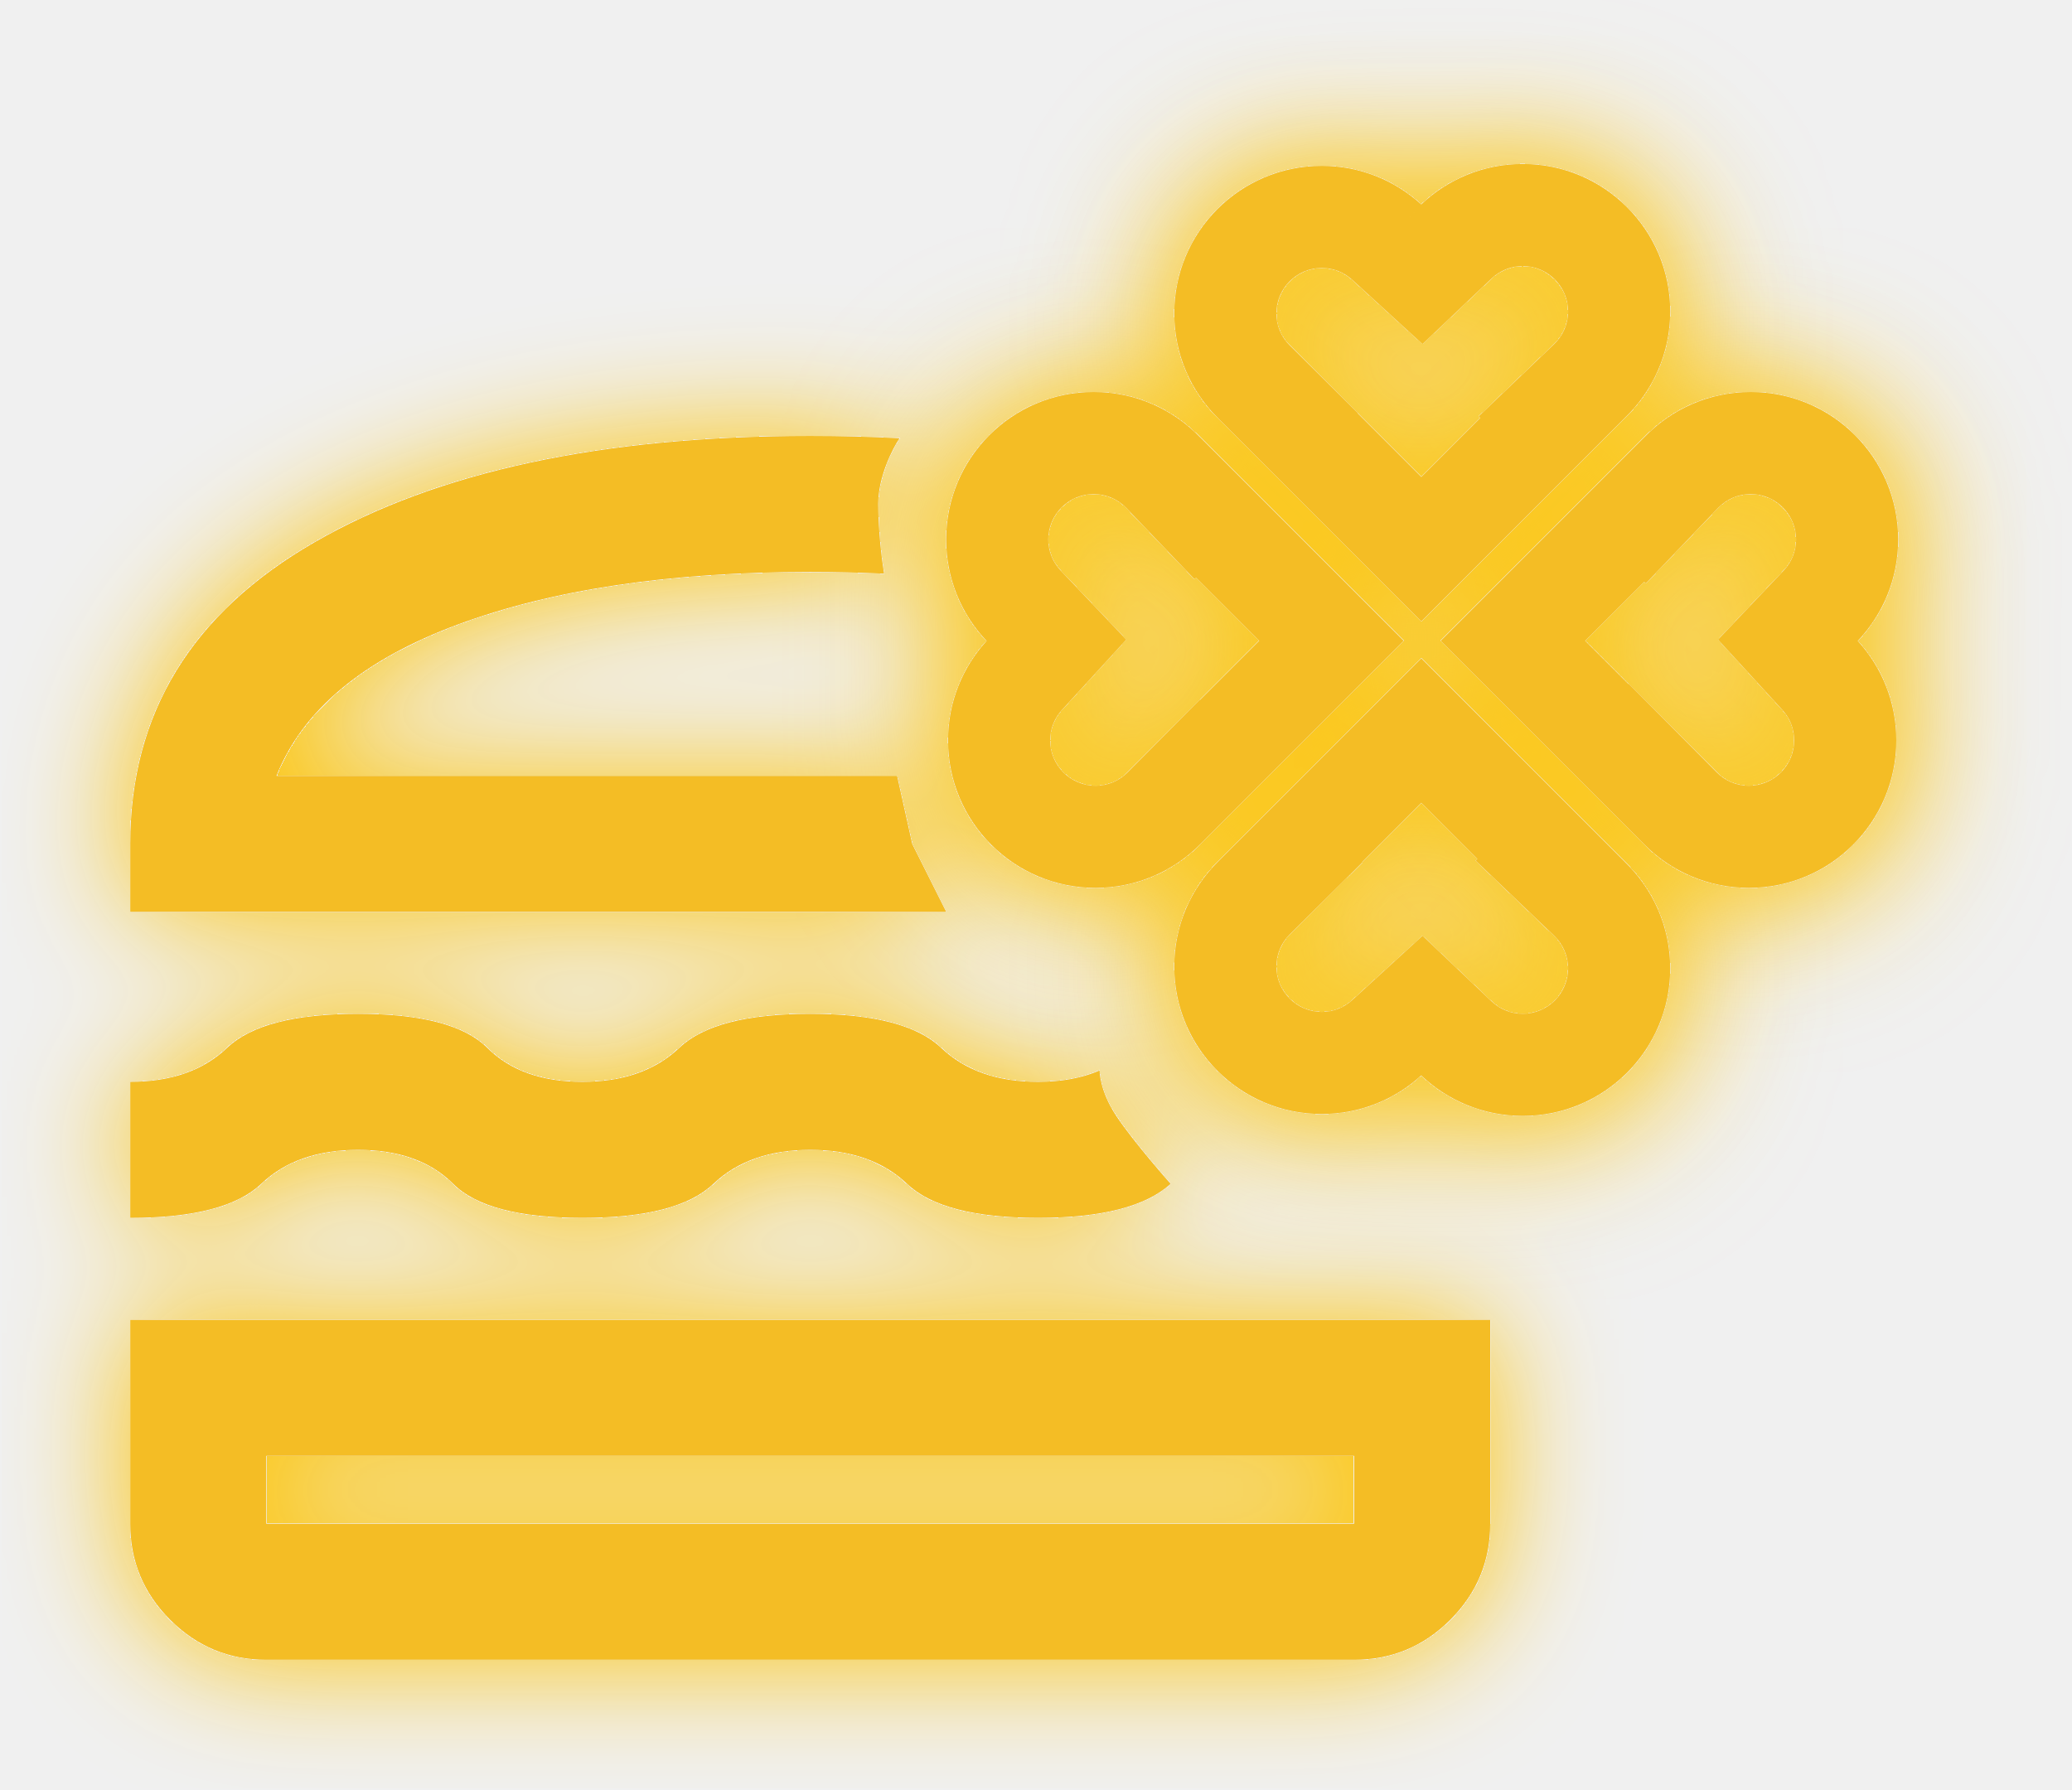
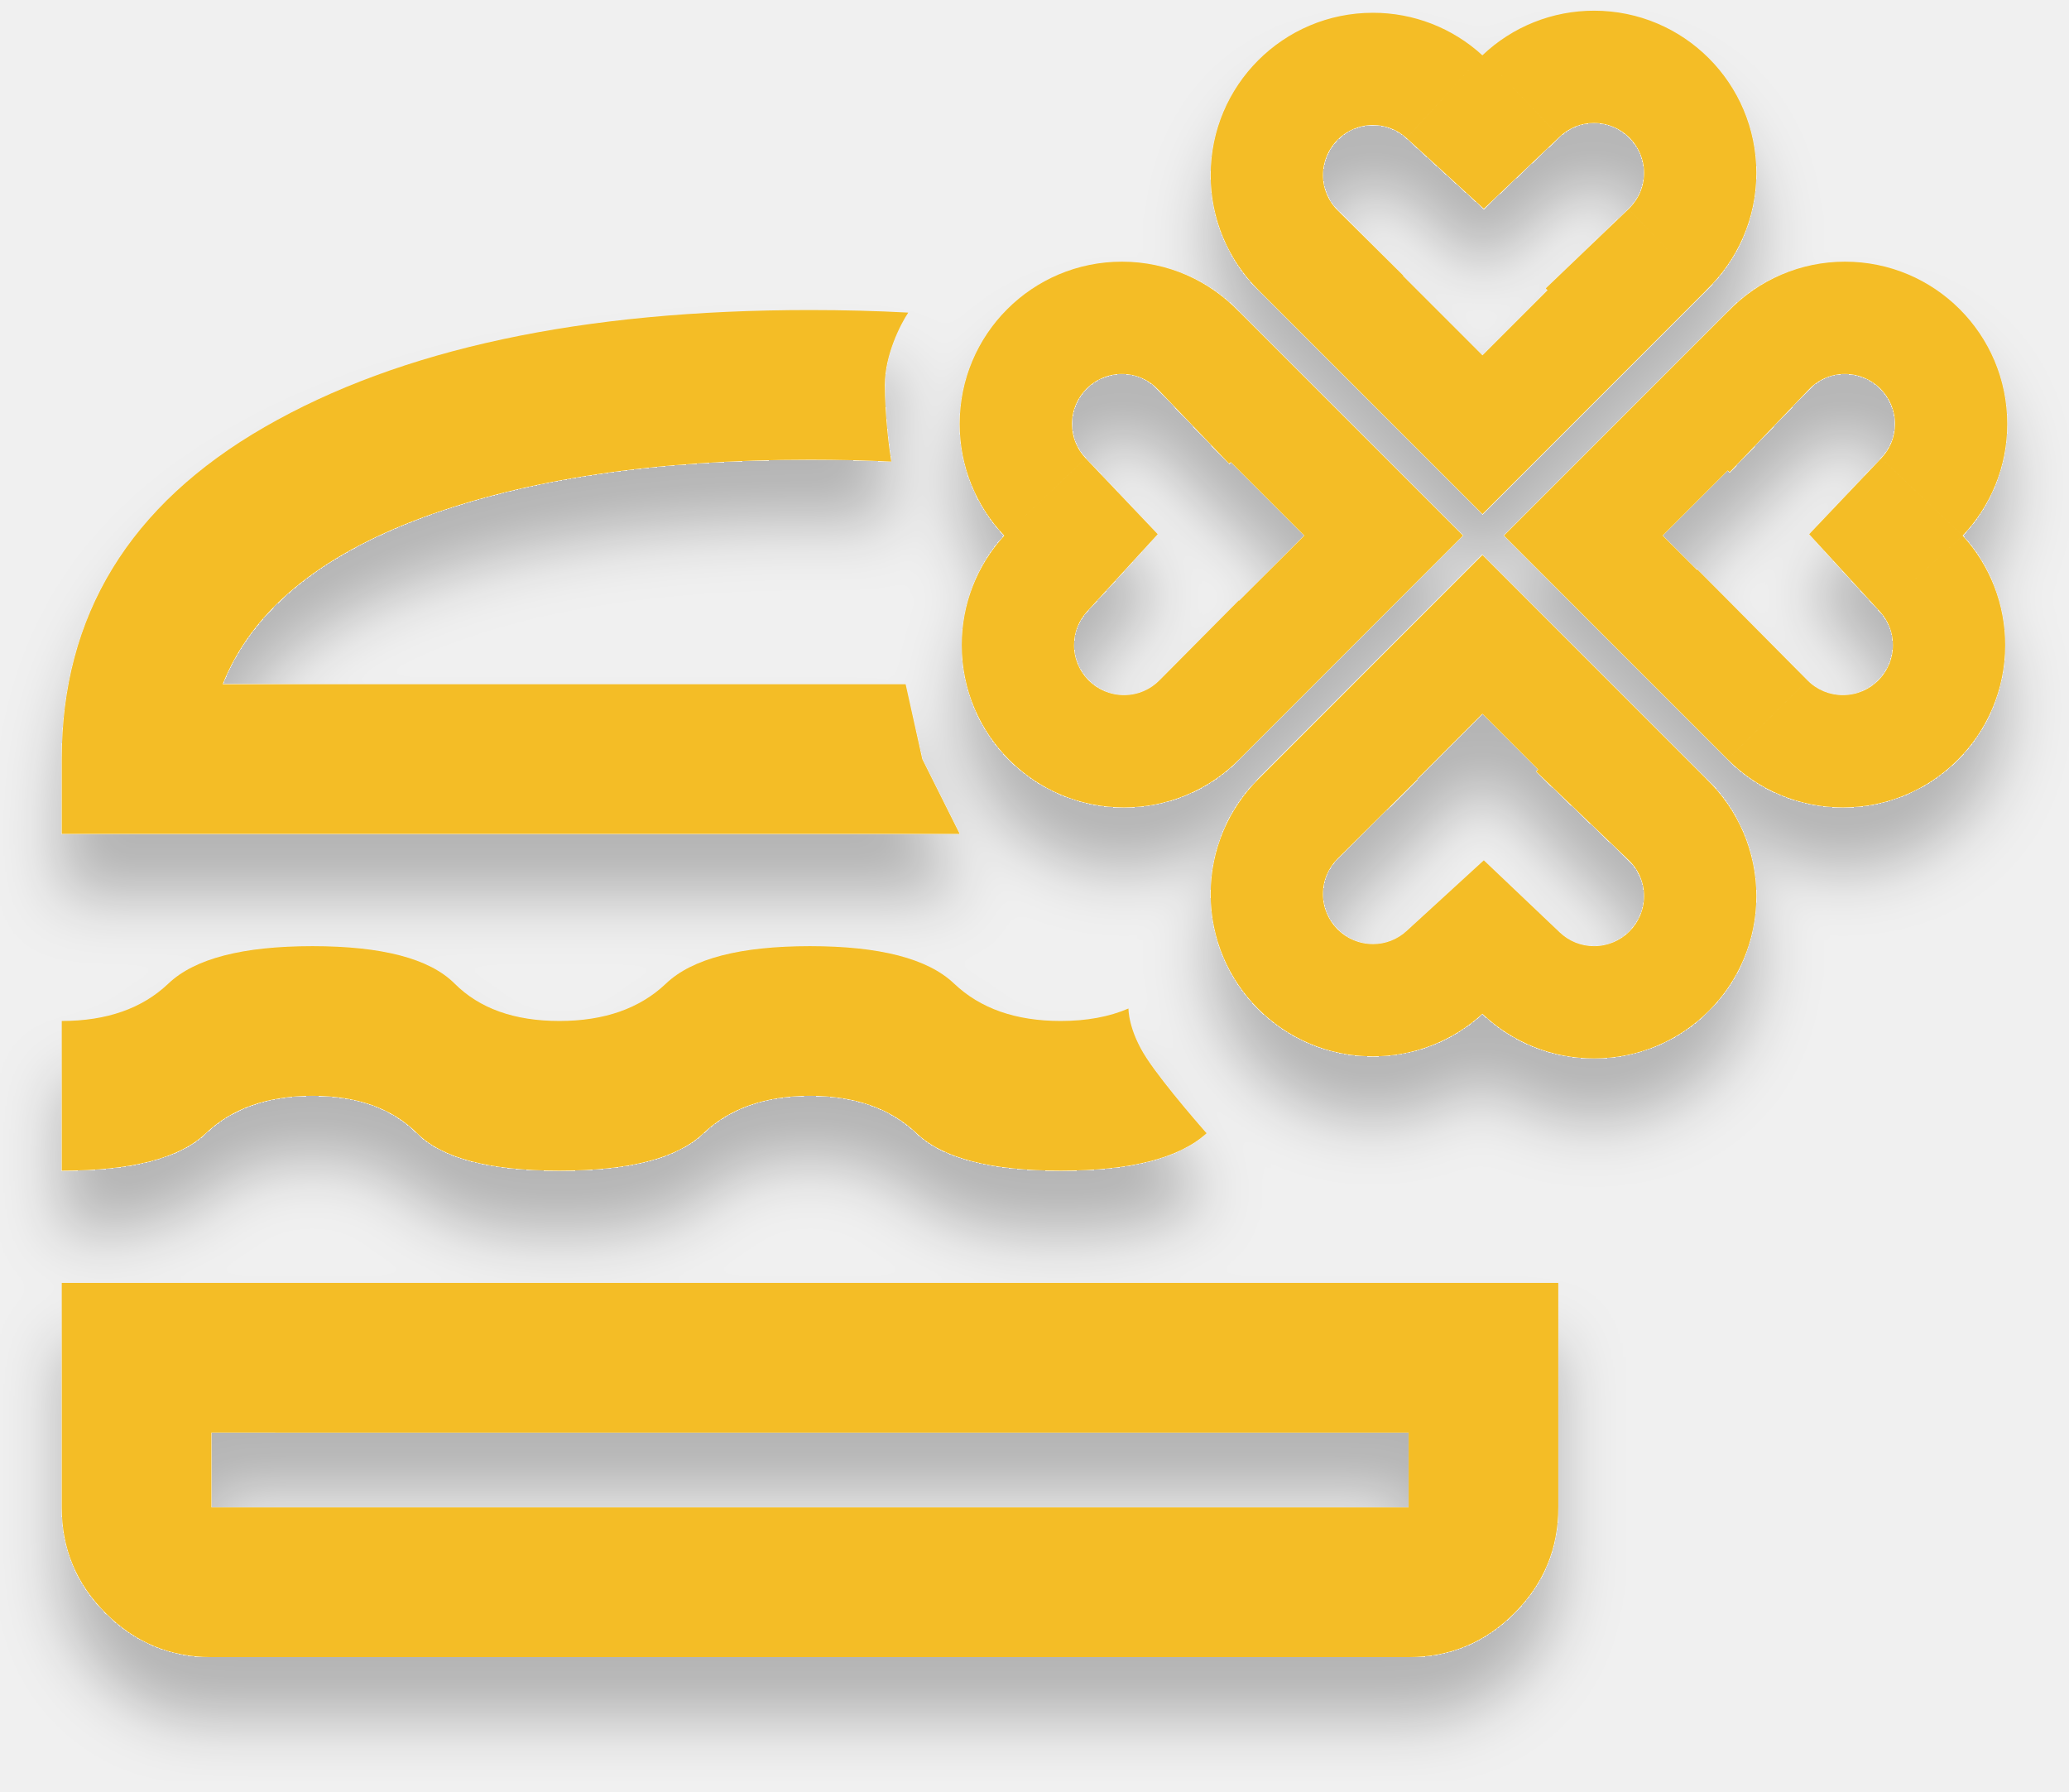
- <svg xmlns="http://www.w3.org/2000/svg" width="859" height="742" viewBox="0 0 859 742" fill="none">
+ <svg xmlns="http://www.w3.org/2000/svg" width="134" height="116" viewBox="0 0 134 116" fill="none">
  <g filter="url(#a)">
-     <path d="m673.284 361.362-.013.012c11.626 11.127 18.866 26.8 18.866 44.162-.001 33.756-27.366 61.122-61.122 61.122-16.31 0-31.127-6.388-42.087-16.798-10.871 9.945-25.348 16.013-41.243 16.013-33.757 0-61.123-27.366-61.123-61.122.001-16.961 6.909-32.309 18.065-43.382l-.007-.007 84.333-84.333z" fill="#FCC304" fill-opacity=".49" />
-   </g>
-   <g filter="url(#b)">
-     <path d="M631.015 72c33.756 0 61.122 27.365 61.122 61.122 0 17.362-7.241 33.033-18.866 44.16l.013.013-84.331 84.332-84.333-84.332.007-.008c-11.156-11.073-18.064-26.419-18.065-43.38 0-33.757 27.366-61.123 61.123-61.123 15.895 0 30.372 6.068 41.243 16.013C599.888 78.387 614.705 72 631.015 72" fill="#FCC304" fill-opacity=".49" />
-   </g>
-   <g filter="url(#c)">
-     <path d="M725.521 166.541c33.756.001 61.122 27.366 61.123 61.122 0 16.304-6.385 31.116-16.79 42.076 9.949 10.872 16.019 25.351 16.019 41.249 0 33.757-27.366 61.122-61.122 61.122-16.961 0-32.307-6.909-43.38-18.065l-.002.003-84.333-84.331 84.333-84.332.006.006c11.126-11.616 26.792-18.85 44.146-18.85" fill="#FCC304" fill-opacity=".49" />
-   </g>
-   <g filter="url(#d)">
-     <path d="M453.122 166.541c17.356 0 33.023 7.234 44.149 18.852l.009-.008 84.333 84.332-84.333 84.331-.006-.006c-11.073 11.157-26.42 18.068-43.381 18.068-33.757 0-61.122-27.365-61.122-61.122 0-15.897 6.068-30.378 16.016-41.249C398.384 258.78 392 243.967 392 227.663c0-33.756 27.365-61.121 61.122-61.122" fill="#FCC304" fill-opacity=".49" />
-   </g>
-   <g filter="url(#e)">
-     <path fill-rule="evenodd" clip-rule="evenodd" d="M110.379 688.173q-23.256 0-39.818-16.561Q54.001 655.05 54 631.794v-84.569h563.794v84.569q0 23.256-16.561 39.818-16.562 16.561-39.818 16.561zm0-84.569v28.19h451.036v-28.19zm225.518-126.853q-25.371 0-40.17 14.094-14.8 14.095-54.266 14.095t-53.56-14.095-39.466-14.094q-25.37 0-40.17 14.094Q93.465 504.94 54 504.94v-56.379q25.371 0 40.17-14.095t54.265-14.095 53.561 14.095 39.465 14.095 40.171-14.095 54.265-14.095 54.265 14.095 40.17 14.095q14.649 0 25.537-4.698s-.166 8.1 6.882 18.793c7.047 10.693 22.551 28.189 22.551 28.189q-15.504 14.095-54.97 14.095t-54.265-14.095-40.17-14.094M54 378.087v-28.19q0-81.045 76.465-125.092 76.464-44.046 205.432-44.046 19.08 0 37.011.964c-2.94 4.377-8.821 15.95-8.821 27.225s1.606 23.966 2.409 28.901q-14.835-.711-30.599-.711-87.388 0-146.234 21.847t-75.055 62.722h257.304l6.27 28.19 14.094 28.19z" fill="#F4BD25" />
-     <mask id="f" fill="#fff">
-       <path d="m673.561 357.362-.013.012c11.625 11.127 18.865 26.8 18.865 44.162 0 33.756-27.366 61.122-61.122 61.122-16.31 0-31.127-6.388-42.087-16.798-10.871 9.945-25.348 16.013-41.243 16.013-33.757 0-61.122-27.366-61.122-61.122 0-16.961 6.908-32.309 18.064-43.382l-.007-.007 84.333-84.333z" />
+     <path fill-rule="evenodd" clip-rule="evenodd" d="M13.692 107.308q-3.998 0-6.845-2.847T4 97.615V83.077h96.923v14.538q0 3.998-2.847 6.846t-6.845 2.847zm0-14.539v4.846h77.539V92.77zm38.77-21.808q-4.362 0-6.906 2.424t-9.33 2.423q-6.783 0-9.207-2.423-2.423-2.424-6.784-2.424-4.362 0-6.906 2.424T4 75.808v-9.693q4.362 0 6.906-2.423t9.329-2.423 9.207 2.423 6.785 2.423 6.906-2.423 9.328-2.423 9.33 2.423 6.905 2.423q2.518 0 4.39-.807s-.028 1.392 1.183 3.23 3.877 4.847 3.877 4.847q-2.665 2.423-9.45 2.423t-9.329-2.423-6.905-2.424M4 54v-4.846Q4 35.22 17.145 27.649q13.146-7.572 35.317-7.572 3.28 0 6.362.166c-.505.752-1.516 2.742-1.516 4.68 0 1.939.276 4.12.414 4.968q-2.55-.122-5.26-.122-15.024 0-25.14 3.756T14.42 44.308h44.234l1.078 4.846L62.154 54z" fill="#F4BD26" />
+     <mask id="b" fill="#fff">
+       <path d="m110.51 50.438-.004.003a10.48 10.48 0 0 1 3.244 7.59c0 5.803-4.705 10.508-10.508 10.508a10.47 10.47 0 0 1-7.233-2.89 10.47 10.47 0 0 1-7.091 2.755c-5.803 0-10.508-4.705-10.508-10.507 0-2.916 1.188-5.555 3.105-7.459L96.012 35.94z" />
    </mask>
-     <path d="m673.561 357.362 28.68 31.071 32.338-29.851-31.118-31.119zm-.013.012-28.681-31.071-33.055 30.513 32.498 31.105zm18.865 44.162h42.285zm-61.122 61.122v42.285zm-42.087-16.798 29.121-30.659-28.58-27.145-29.082 26.605zm-41.243 16.013v42.284zm-61.122-61.122h-42.285zm18.064-43.382 29.788 30.011 30.123-29.899-30.011-30.012zm-.007-.007-29.899-29.9-29.9 29.9 29.9 29.9zm84.333-84.333 29.901-29.899-29.9-29.901-29.9 29.9zm84.332 84.333-28.681-31.071-.013.012 28.681 31.071 28.681 31.071.012-.012zm-.013.012-29.238 30.547c3.638 3.482 5.819 8.259 5.819 13.615h84.569c0-29.369-12.299-55.937-31.912-74.709zm18.865 44.162h-42.284c-.001 10.403-8.435 18.837-18.838 18.838v84.569c57.109-.001 103.406-46.298 103.407-103.407zm-61.122 61.122v-42.284c-5.045 0-9.55-1.928-12.966-5.173l-29.121 30.659-29.12 30.659c18.503 17.576 43.633 28.424 71.207 28.424zm-42.087-16.798-28.541-31.199c-3.383 3.095-7.78 4.927-12.702 4.927v84.569c26.869 0 51.426-10.303 69.784-27.098zm-41.243 16.013v-42.285c-10.404 0-18.838-8.434-18.838-18.837h-84.569c0 57.109 46.297 103.406 103.407 103.406zm-61.122-61.122h42.284c0-5.239 2.083-9.911 5.568-13.371l-29.788-30.011-29.788-30.011c-18.827 18.687-30.561 44.709-30.561 73.393zm18.064-43.382 29.9-29.9-.007-.007-29.9 29.9-29.899 29.9.007.007zm-.007-.007 29.9 29.9 84.333-84.333-29.9-29.9-29.899-29.9-84.333 84.333zm84.333-84.333-29.9 29.9 84.332 84.333 29.9-29.9 29.9-29.899-84.331-84.333z" fill="#F4BD25" mask="url(#f)" />
-     <mask id="g" fill="#fff">
-       <path d="M631.291 68c33.756 0 61.122 27.365 61.122 61.122 0 17.362-7.24 33.033-18.865 44.16l.013.013-84.332 84.332-84.333-84.332.007-.008c-11.155-11.073-18.064-26.419-18.064-43.38 0-33.757 27.365-61.123 61.122-61.123 15.895 0 30.372 6.068 41.243 16.013C600.164 74.387 614.982 68 631.291 68" />
+     <path d="m110.51 50.438 4.542 5.676 6.342-5.074-5.743-5.743zm-.004.003-4.541-5.676-6.483 5.187 5.997 5.74zm3.244 7.59h7.269zM103.242 68.54v7.27zm-7.233-2.89 5.007-5.271-4.915-4.668-5 4.576zm-7.091 2.755v7.27zM78.41 57.897h-7.27zm3.105-7.459 5.121 5.16 5.179-5.14-5.16-5.16zm0 0-5.14-5.14-5.14 5.14 5.14 5.14zM96.012 35.94l5.14-5.14-5.14-5.14-5.14 5.14zm14.497 14.498-4.541-5.677-.004.004 4.541 5.676 4.541 5.677.005-.004zm-.004.003-5.027 5.252a3.2 3.2 0 0 1 1.002 2.338h14.538a17.74 17.74 0 0 0-5.487-12.84zm3.244 7.59h-7.269a3.24 3.24 0 0 1-3.239 3.239v14.538c9.818 0 17.777-7.96 17.777-17.777zM103.242 68.54v-7.27c-.86 0-1.634-.328-2.226-.891l-5.007 5.27-5.006 5.271a17.74 17.74 0 0 0 12.239 4.89zm-7.233-2.89-4.907-5.363a3.2 3.2 0 0 1-2.184.85v14.538a17.74 17.74 0 0 0 12-4.663zm-7.091 2.755v-7.269a3.24 3.24 0 0 1-3.239-3.239H71.141c0 9.818 7.959 17.777 17.777 17.778zM78.41 57.897h7.27c0-.901.357-1.705.956-2.3l-5.12-5.159-5.122-5.159a17.75 17.75 0 0 0-5.253 12.618zm3.105-7.459 5.14-5.14zl-5.14 5.14zm0 0 5.14 5.14 14.498-14.498-5.14-5.14-5.14-5.14-14.499 14.497zM96.012 35.94l-5.14 5.14 14.497 14.498 5.14-5.14 5.141-5.14-14.498-14.499z" fill="#F4BD26" mask="url(#b)" />
+     <mask id="c" fill="#fff">
+       <path d="M103.242.692c5.803 0 10.508 4.705 10.508 10.508 0 2.985-1.247 5.675-3.245 7.588l.005.006-14.498 14.498-14.498-14.498.002-.003a10.47 10.47 0 0 1-3.106-7.456C78.41 5.532 83.115.827 88.918.827a10.47 10.47 0 0 1 7.09 2.754 10.47 10.47 0 0 1 7.234-2.889" />
    </mask>
-     <path d="M631.291 68V25.716zm61.122 61.122h42.285zm-18.865 44.16-29.239-30.546-31.222 29.885 30.561 30.561zm.013.013 29.899 29.899 29.9-29.899-29.9-29.9zm-84.332 84.332-29.899 29.9 29.9 29.899 29.899-29.9zm-84.333-84.332-31.822-27.845-26.05 29.772 27.973 27.973zm.007-.008 31.823 27.845 26.147-29.883-28.181-27.972zm-18.064-43.38h-42.285zm61.122-61.123V26.5zm41.243 16.013-28.541 31.199 29.082 26.604 28.579-27.144zM631.291 68v42.285c10.403 0 18.837 8.434 18.838 18.837h84.569c-.001-57.11-46.298-103.406-103.407-103.407zm61.122 61.122h-42.284c0 5.354-2.18 10.13-5.82 13.614l29.239 30.546 29.238 30.547c19.611-18.771 31.912-45.336 31.912-74.707zm-18.865 44.16-29.9 29.9.013.013 29.9-29.9 29.899-29.9-.012-.012zm.013.013-29.9-29.9-84.331 84.332 29.899 29.9 29.9 29.899 84.331-84.332zm-84.332 84.332 29.9-29.9-84.333-84.332-29.9 29.9-29.899 29.9 84.333 84.332zm-84.333-84.332 31.823 27.844.007-.007-31.823-27.845-31.822-27.844-.007.007zm.007-.008 29.789-30.01c-3.487-3.462-5.569-8.134-5.569-13.37h-84.569c0 28.685 11.736 54.705 30.561 73.39zm-18.064-43.38h42.284c0-10.404 8.435-18.838 18.838-18.838V26.5c-57.111 0-103.407 46.298-103.407 103.407zm61.122-61.123v42.285c4.921 0 9.319 1.832 12.702 4.927l28.541-31.2 28.541-31.199C599.387 36.805 574.83 26.5 547.961 26.5zm41.243 16.013 29.12 30.659c3.415-3.243 7.92-5.171 12.967-5.171V25.716c-27.572 0-52.702 10.846-71.207 28.422z" fill="#F4BD25" mask="url(#g)" />
-     <mask id="h" fill="#fff">
-       <path d="M725.798 162.541c33.756.001 61.122 27.366 61.122 61.122 0 16.304-6.385 31.116-16.789 42.076 9.948 10.872 16.018 25.351 16.018 41.249 0 33.757-27.366 61.122-61.122 61.122-16.96 0-32.306-6.909-43.38-18.065l-.001.003-84.334-84.331 84.334-84.332.005.006c11.127-11.616 26.792-18.85 44.147-18.85" />
+     <path d="M103.242.692v-7.269zM113.75 11.2h7.269zm-3.245 7.588-5.027-5.25-5.367 5.137 5.254 5.253zm.005.006 5.141 5.14 5.14-5.14-5.14-5.14zM96.012 33.292l-5.14 5.14 5.14 5.14 5.141-5.14zM81.515 18.794l-6.048-4.032-3.306 4.958 4.214 4.214zm.002-.003 6.049 4.032 3.318-4.977-4.245-4.214zm-3.106-7.456h-7.27zM88.918.827v-7.27zm7.09 2.754-4.906 5.363 4.999 4.574 4.914-4.666zm7.234-2.889v7.27a3.24 3.24 0 0 1 3.239 3.238h14.538c0-9.818-7.959-17.777-17.777-17.777zM113.75 11.2h-7.269c0 .914-.373 1.734-1.003 2.337l5.027 5.251 5.027 5.251a17.74 17.74 0 0 0 5.487-12.839zm-3.245 7.588-5.14 5.14.005.006 5.14-5.14 5.141-5.14-.006-.006zm.005.006-5.14-5.14-14.498 14.498 5.14 5.14 5.141 5.14 14.498-14.498zM96.012 33.292l5.141-5.14-14.499-14.498-5.14 5.14-5.14 5.14 14.498 14.498zM81.515 18.794l6.049 4.032.002-.003-6.049-4.032-6.048-4.032-.002.003zm.002-.003 5.122-5.159a3.2 3.2 0 0 1-.959-2.297H71.141a17.74 17.74 0 0 0 5.254 12.615zm-3.106-7.456h7.27a3.24 3.24 0 0 1 3.238-3.239V-6.443C79.1-6.441 71.14 1.518 71.14 11.336zM88.918.827v7.27a3.2 3.2 0 0 1 2.183.847l4.907-5.363 4.908-5.363a17.74 17.74 0 0 0-11.998-4.66zm7.09 2.754 5.007 5.27a3.2 3.2 0 0 1 2.227-.89V-6.576c-4.743 0-9.06 1.868-12.24 4.887z" fill="#F4BD26" mask="url(#c)" />
+     <mask id="d" fill="#fff">
+       <path d="M119.493 16.945c5.803 0 10.508 4.704 10.508 10.508 0 2.803-1.101 5.348-2.891 7.232a10.47 10.47 0 0 1 2.756 7.092c0 5.803-4.705 10.508-10.508 10.508a10.48 10.48 0 0 1-7.458-3.107l-.001.002-14.498-14.498L111.9 20.185l.004.004a10.48 10.48 0 0 1 7.59-3.244" />
    </mask>
-     <path d="M725.798 162.541v-42.284zm61.122 61.122h42.284zm-16.789 42.076-30.666-29.113-27.135 28.582 26.605 29.076zm16.018 41.249h42.285zm-61.122 61.122v42.284zm-43.38-18.065 30.011-29.789-36.474-36.744-28.719 43.078zm-.001.003-29.9 29.9 36.472 36.471 28.61-42.916zm-84.334-84.331-29.899-29.9-29.9 29.9 29.9 29.9zm84.334-84.332 29.899-29.9-29.899-29.899-29.9 29.899zm.005.006-29.899 29.9 30.55 30.55 29.886-31.201zm44.147-18.85v42.285c10.403 0 18.837 8.434 18.837 18.838l42.285-.001h42.284c0-57.11-46.297-103.406-103.406-103.406zm61.122 61.122h-42.285c0 5.041-1.925 9.544-5.17 12.963l30.666 29.113 30.666 29.113c17.563-18.5 28.407-43.621 28.407-71.189zm-16.789 42.076-31.196 28.545c3.097 3.384 4.93 7.782 4.93 12.704h84.569c0-26.874-10.308-51.435-27.108-69.794zm16.018 41.249-42.284-.001c0 10.405-8.434 18.838-18.838 18.838v84.569c57.109 0 103.407-46.295 103.407-103.406zm-61.122 61.122v-42.285c-5.236 0-9.908-2.081-13.369-5.569l-30.011 29.789-30.01 29.789c18.685 18.824 44.705 30.56 73.39 30.56zm-43.38-18.065-35.182-23.455-.002.003 35.183 23.455 35.182 23.455.002-.002zm-.001.003 29.899-29.9-84.333-84.331-29.9 29.9-29.899 29.9 84.333 84.331zm-84.334-84.331 29.9 29.9 84.333-84.332-29.899-29.9-29.9-29.9-84.333 84.332zm84.334-84.332-29.9 29.9.006.006 29.899-29.9 29.9-29.9-.006-.006zm.005.006 30.537 29.249c3.482-3.636 8.257-5.814 13.61-5.814v-84.569c-29.356 0-55.913 12.288-74.683 31.885z" fill="#F4BD25" mask="url(#h)" />
-     <mask id="i" fill="#fff">
-       <path d="M453.398 162.541c17.357 0 33.024 7.234 44.15 18.852l.009-.008 84.333 84.332-84.333 84.331-.006-.006c-11.074 11.157-26.42 18.068-43.382 18.068-33.757 0-61.122-27.365-61.122-61.122 0-15.897 6.069-30.378 16.016-41.249-10.403-10.959-16.787-25.772-16.787-42.076.001-33.756 27.366-61.121 61.122-61.122" />
+     <path d="M119.493 16.945v-7.27zm10.508 10.508h7.269zm-2.891 7.232-5.271-5.006-4.667 4.915 4.576 5zm2.756 7.092h7.269zm-10.508 10.508v7.269zm-7.458-3.107 5.16-5.12-7.133-7.187-4.529 9.056zm-.001.002-5.14 5.14 7.132 7.132 4.51-9.02zM97.401 34.682l-5.14-5.14-5.14 5.14 5.14 5.14zM111.9 20.185l5.14-5.14-5.14-5.14-5.14 5.14zm.004.004-5.14 5.14 5.253 5.253 5.138-5.366zm7.59-3.244v7.27a3.24 3.24 0 0 1 3.239 3.238h14.538c0-9.818-7.96-17.777-17.777-17.777zm10.508 10.508h-7.269a3.2 3.2 0 0 1-.893 2.226l5.271 5.006 5.271 5.006a17.74 17.74 0 0 0 4.889-12.238zm-2.891 7.232-5.362 4.908a3.2 3.2 0 0 1 .849 2.184h14.538c0-4.623-1.775-8.845-4.663-12zm2.756 7.092h-7.269a3.24 3.24 0 0 1-3.239 3.238v14.539c9.817 0 17.777-7.959 17.777-17.777zm-10.508 10.508v-7.27a3.2 3.2 0 0 1-2.298-.957l-5.16 5.12-5.159 5.12a17.74 17.74 0 0 0 12.617 5.256zm-7.458-3.107-6.502-3.25-.001.001 6.502 3.251 6.502 3.251.001-.002zm-.001.002 5.14-5.14-14.498-14.498-5.14 5.14-5.14 5.14L106.76 54.32zM97.401 34.682l5.14 5.14 14.498-14.497-5.14-5.14-5.14-5.14-14.498 14.497zM111.9 20.185l-5.14 5.14.004.004 5.14-5.14 5.14-5.14-.004-.004zm.004.004 5.251 5.027a3.2 3.2 0 0 1 2.339-1.002V9.676a17.75 17.75 0 0 0-12.841 5.486z" fill="#F4BD26" mask="url(#d)" />
+     <mask id="e" fill="#fff">
+       <path d="M72.662 16.945c2.984 0 5.676 1.246 7.588 3.244l.005-.004 14.498 14.497L80.255 49.18l-.002-.002a10.47 10.47 0 0 1-7.457 3.107c-5.803 0-10.507-4.705-10.507-10.508a10.47 10.47 0 0 1 2.754-7.092 10.47 10.47 0 0 1-2.89-7.232c0-5.803 4.706-10.508 10.509-10.508" />
    </mask>
-     <path d="M453.398 162.541v-42.284zm44.15 18.852-30.539 29.247 28.18 29.424 30.451-27.067zm.009-.008 29.899-29.9-28.192-28.192-29.8 26.488zm84.333 84.332 29.899 29.9 29.901-29.9-29.901-29.9zm-84.333 84.331-29.9 29.9 29.899 29.899 29.9-29.899zm-.006-.006 29.899-29.899-30.012-30.013-29.899 30.125zm-43.382 18.068v42.284zm-61.122-61.122h-42.285zm16.016-41.249 31.197 28.544 26.603-29.075-27.133-28.582zm-16.787-42.076h-42.284zm61.122-61.122v42.285c5.356 0 10.13 2.179 13.611 5.814l30.539-29.247 30.538-29.247c-18.771-19.6-45.33-31.889-74.688-31.889zm44.15 18.852 28.092 31.604.009-.008-28.092-31.604-28.093-31.604-.008.008zm.009-.008-29.9 29.9 84.333 84.332 29.9-29.9 29.899-29.9-84.333-84.332zm84.333 84.332-29.9-29.9-84.333 84.331 29.9 29.9 29.899 29.9 84.333-84.331zm-84.333 84.331 29.899-29.899-.006-.006-29.899 29.899-29.9 29.9.006.006zm-.006-.006-30.012-29.787c-3.463 3.489-8.135 5.57-13.37 5.57v84.569c28.688 0 54.709-11.739 73.394-30.564zm-43.382 18.068v-42.285c-10.404 0-18.837-8.433-18.838-18.838l-42.284.001h-42.285c.001 57.111 46.297 103.406 103.407 103.406zm-61.122-61.122h42.284c0-4.924 1.834-9.323 4.929-12.705l-31.197-28.544-31.196-28.545c-16.8 18.361-27.105 42.923-27.105 69.794zm16.016-41.249 30.667-29.113c-3.243-3.416-5.169-7.92-5.169-12.963h-84.569c0 27.564 10.841 52.686 28.405 71.188zm-16.787-42.076 42.285.001c0-10.404 8.434-18.838 18.838-18.838l-.001-42.285v-42.284c-57.109 0-103.406 46.296-103.406 103.406z" fill="#F4BD25" mask="url(#i)" />
+     <path d="M72.662 16.945v-7.27zm7.588 3.244L75 25.216l4.599 4.804 5.192-4.155zm.005-.004 5.14-5.14-4.6-4.6-5.08 4.064zm14.498 14.497 5.14 5.14 5.141-5.14-5.14-5.14zM80.255 49.18l-5.14 5.14 5.14 5.14 5.14-5.14zm-.002-.002 5.14-5.14-5.159-5.16-5.14 5.18zm-7.457 3.107v7.269zM62.29 41.777h-7.27zm2.754-7.092 5.362 4.908 4.575-5-4.666-4.913zm-2.89-7.232h-7.268zm10.509-10.508v7.27c.915 0 1.736.372 2.338 1.001l5.25-5.027 5.251-5.027a17.74 17.74 0 0 0-12.84-5.486zm7.588 3.244 4.541 5.676.005-.004-4.54-5.676-4.542-5.676-.005.004zm.005-.004-5.14 5.14 14.499 14.497 5.14-5.14 5.14-5.14-14.499-14.497zm14.498 14.497-5.14-5.14L75.115 44.04l5.14 5.14 5.14 5.14 14.499-14.498zM80.255 49.18l5.14-5.14-.001-.002-5.14 5.14-5.14 5.14.001.002zm-.002-.002-5.159-5.12c-.596.6-1.4.957-2.298.957v14.539c4.934 0 9.406-2.02 12.617-5.255zm-7.457 3.107v-7.27a3.24 3.24 0 0 1-3.238-3.238H55.019c0 9.818 7.96 17.777 17.777 17.777zM62.29 41.777h7.269c0-.847.315-1.603.847-2.184l-5.362-4.908-5.363-4.908a17.74 17.74 0 0 0-4.66 12zm2.754-7.092 5.27-5.005a3.2 3.2 0 0 1-.89-2.227H54.885c0 4.744 1.87 9.06 4.886 12.237zm-2.89-7.232h7.27a3.24 3.24 0 0 1 3.239-3.239V9.676c-9.818 0-17.777 7.959-17.777 17.777z" fill="#F4BD26" mask="url(#e)" />
  </g>
  <defs>
-     <filter id="a" x="414.662" y="205.129" width="349.374" height="333.429" filterUnits="userSpaceOnUse" color-interpolation-filters="sRGB">
-       <feFlood flood-opacity="0" result="BackgroundImageFix" />
-       <feBlend in="SourceGraphic" in2="BackgroundImageFix" result="shape" />
-       <feGaussianBlur stdDeviation="35.95" result="effect1_foregroundBlur_300_170" />
-     </filter>
-     <filter id="b" x="414.662" y=".1" width="349.374" height="333.427" filterUnits="userSpaceOnUse" color-interpolation-filters="sRGB">
-       <feFlood flood-opacity="0" result="BackgroundImageFix" />
-       <feBlend in="SourceGraphic" in2="BackgroundImageFix" result="shape" />
-       <feGaussianBlur stdDeviation="35.95" result="effect1_foregroundBlur_300_170" />
-     </filter>
-     <filter id="c" x="525.136" y="94.641" width="333.407" height="349.368" filterUnits="userSpaceOnUse" color-interpolation-filters="sRGB">
-       <feFlood flood-opacity="0" result="BackgroundImageFix" />
-       <feBlend in="SourceGraphic" in2="BackgroundImageFix" result="shape" />
-       <feGaussianBlur stdDeviation="35.95" result="effect1_foregroundBlur_300_170" />
-     </filter>
-     <filter id="d" x="320.1" y="94.641" width="333.413" height="349.368" filterUnits="userSpaceOnUse" color-interpolation-filters="sRGB">
-       <feFlood flood-opacity="0" result="BackgroundImageFix" />
-       <feBlend in="SourceGraphic" in2="BackgroundImageFix" result="shape" />
-       <feGaussianBlur stdDeviation="35.95" result="effect1_foregroundBlur_300_170" />
-     </filter>
-     <filter id="e" x=".9" y="14.9" width="839.12" height="726.373" filterUnits="userSpaceOnUse" color-interpolation-filters="sRGB">
+     <filter id="a" x="0" y=".692" width="134.001" height="114.615" filterUnits="userSpaceOnUse" color-interpolation-filters="sRGB">
      <feFlood flood-opacity="0" result="BackgroundImageFix" />
      <feColorMatrix in="SourceAlpha" values="0 0 0 0 0 0 0 0 0 0 0 0 0 0 0 0 0 0 127 0" result="hardAlpha" />
-       <feOffset />
-       <feGaussianBlur stdDeviation="26.55" />
+       <feOffset dy="4" />
+       <feGaussianBlur stdDeviation="2" />
      <feComposite in2="hardAlpha" operator="out" />
-       <feColorMatrix values="0 0 0 0 0.988 0 0 0 0 0.765 0 0 0 0 0.016 0 0 0 1 0" />
-       <feBlend in2="BackgroundImageFix" result="effect1_dropShadow_300_170" />
-       <feBlend in="SourceGraphic" in2="effect1_dropShadow_300_170" result="shape" />
+       <feColorMatrix values="0 0 0 0 0 0 0 0 0 0 0 0 0 0 0 0 0 0 0.25 0" />
+       <feBlend in2="BackgroundImageFix" result="effect1_dropShadow_300_38" />
+       <feBlend in="SourceGraphic" in2="effect1_dropShadow_300_38" result="shape" />
    </filter>
  </defs>
</svg>
